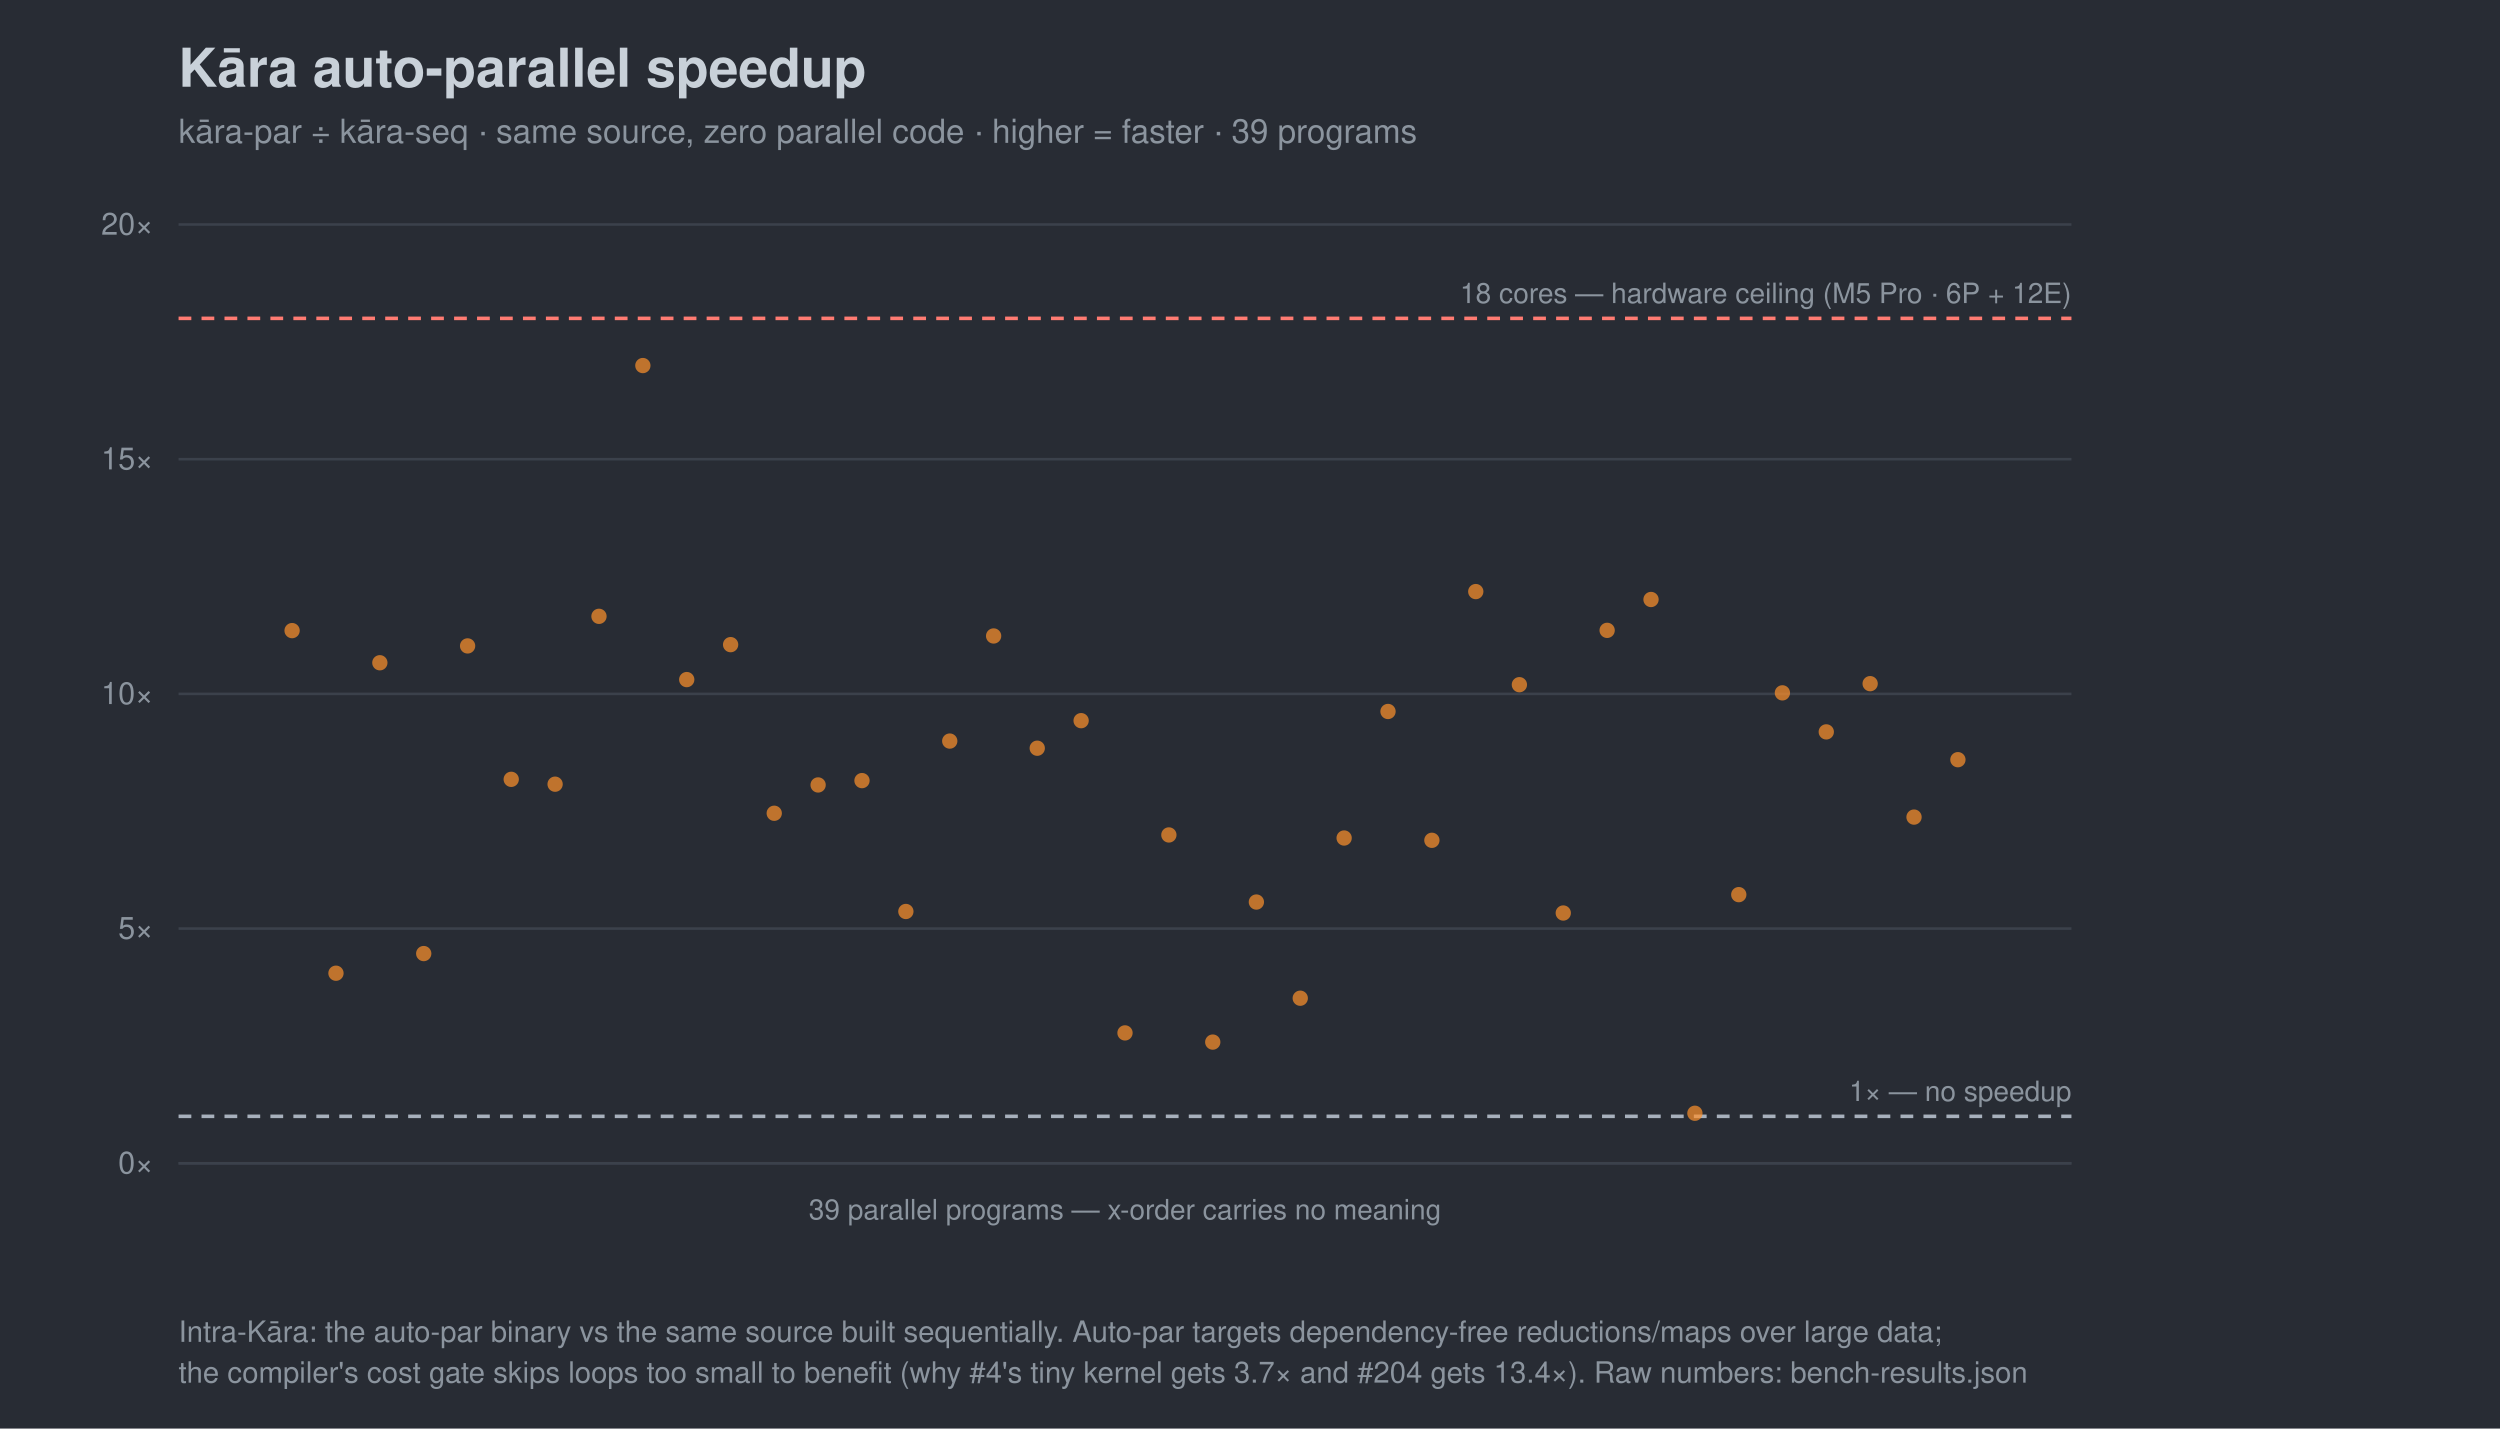
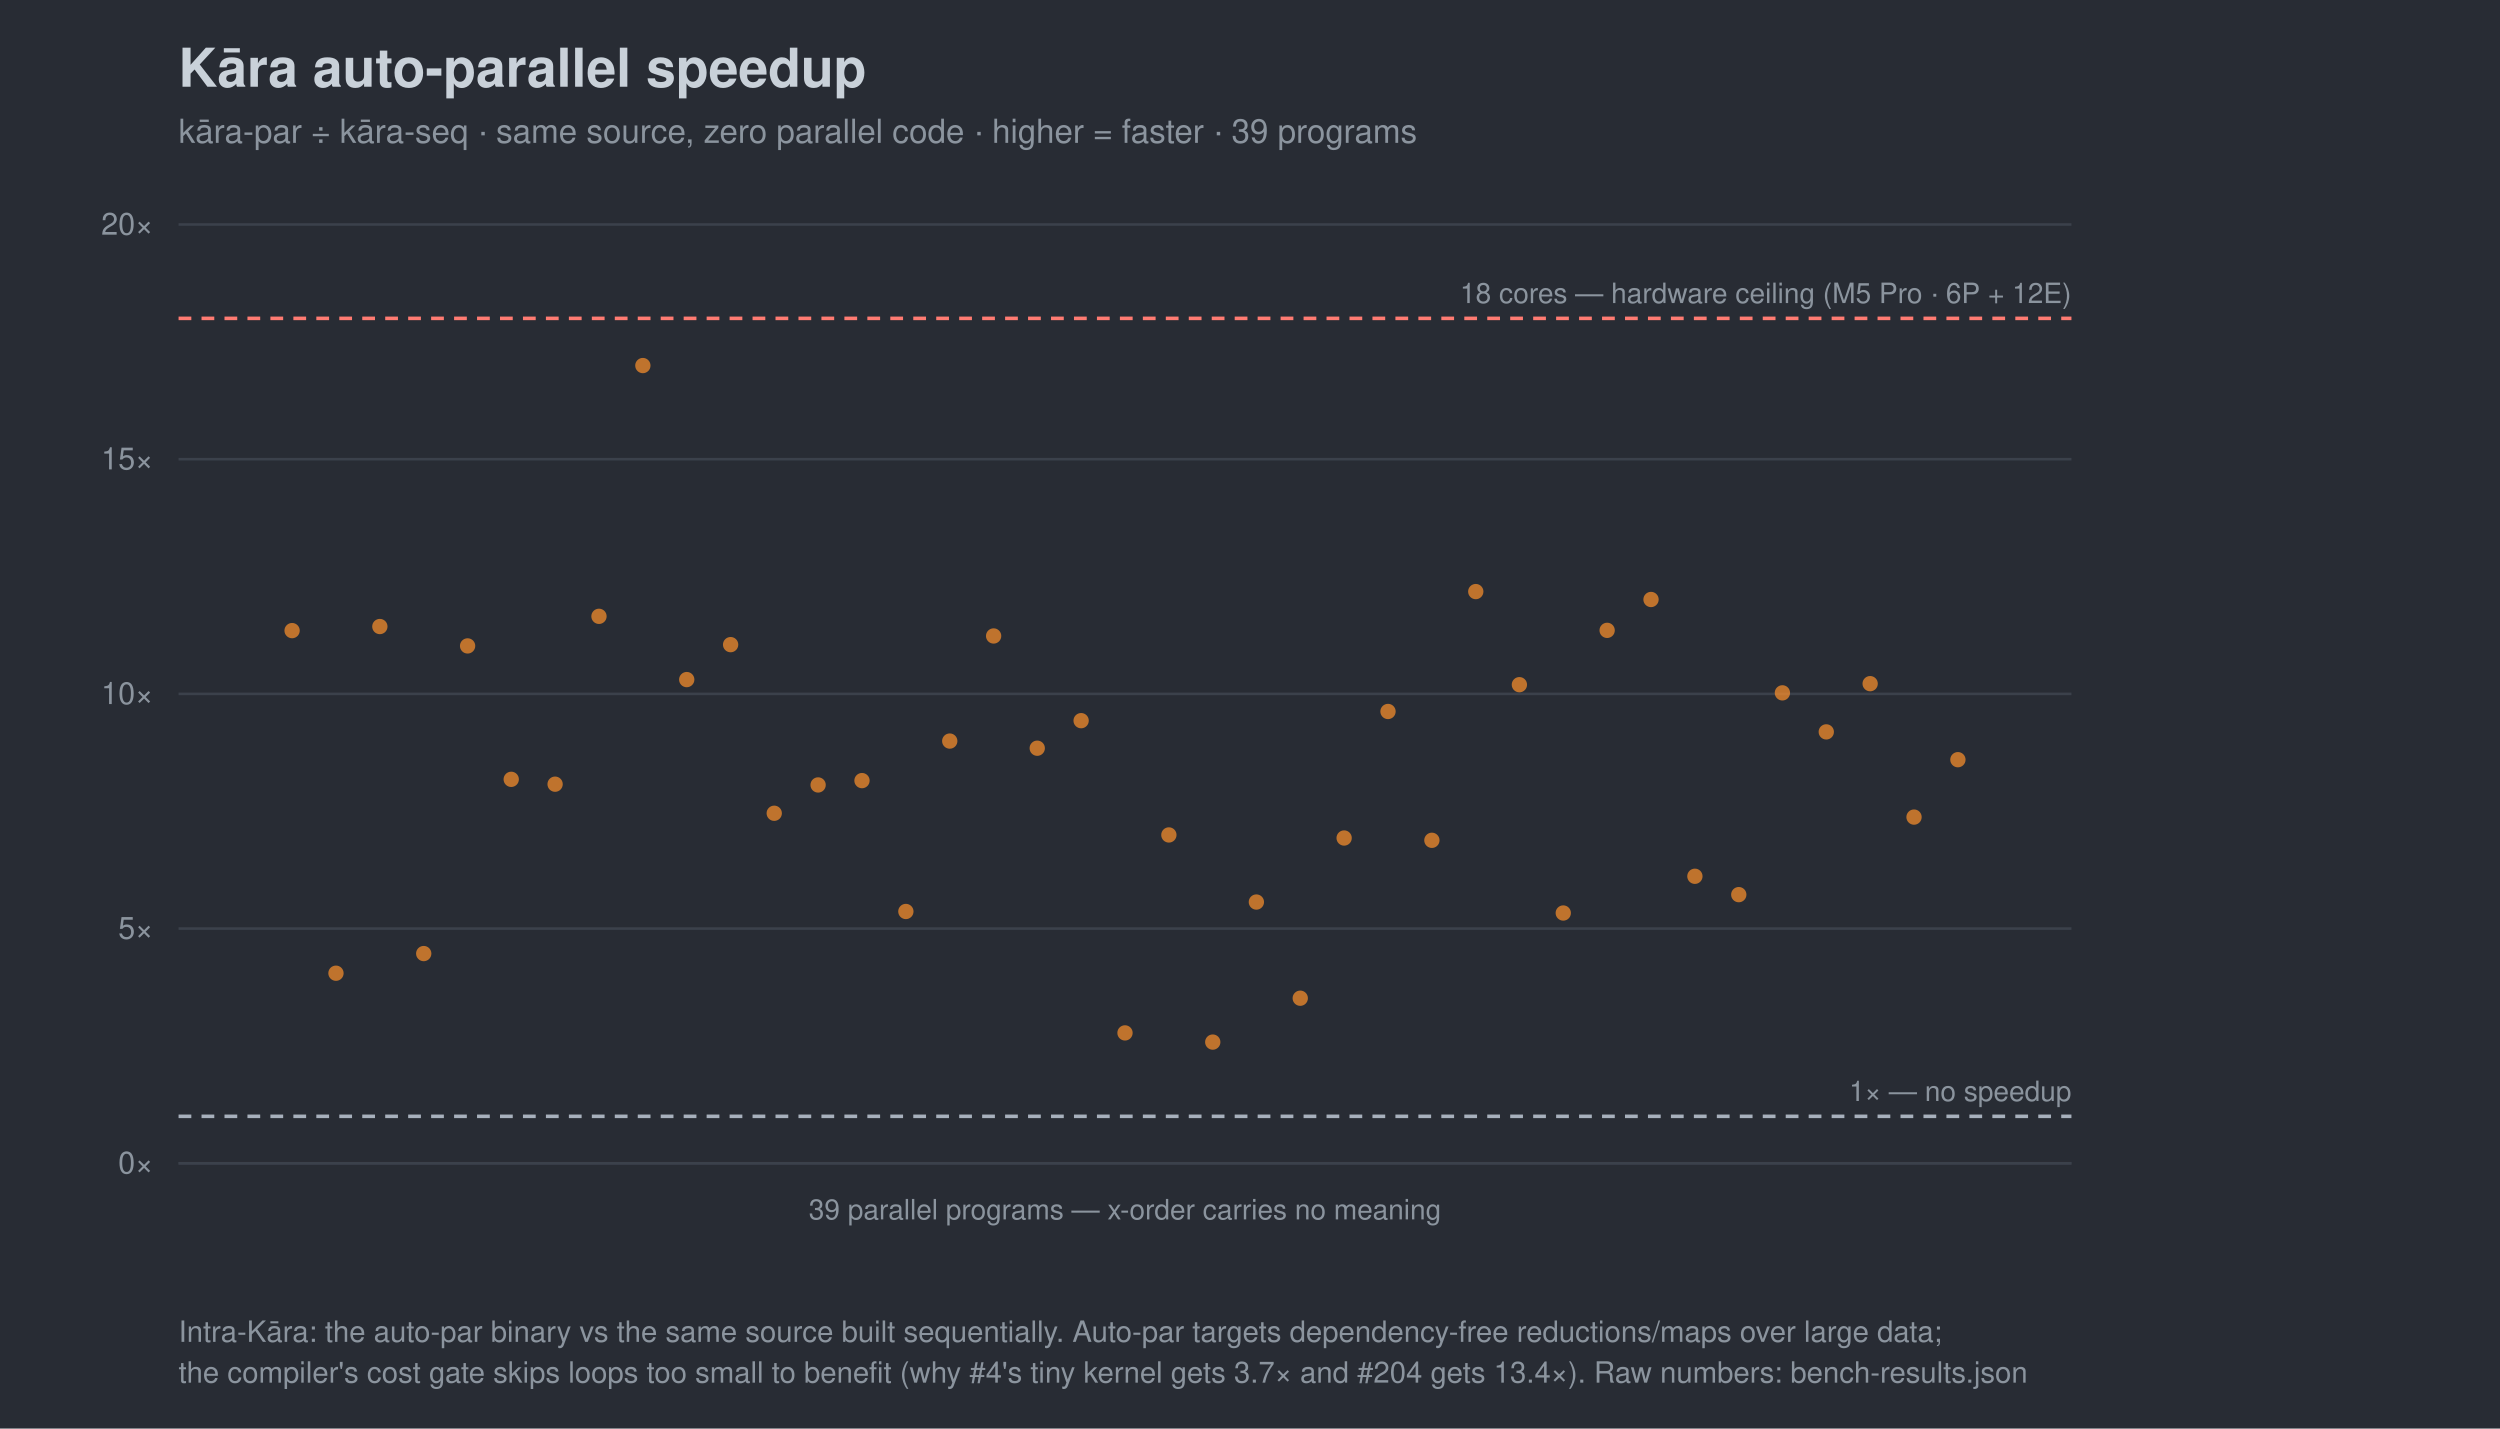
<svg xmlns="http://www.w3.org/2000/svg" width="980" height="560" viewBox="0 0 980 560" font-family="-apple-system,Segoe UI,Helvetica,Arial,sans-serif">
  <rect width="980" height="560" fill="#282c34" />
  <text x="70" y="34" font-size="21" font-weight="700" fill="#c9d1d9">Kāra auto-parallel speedup</text>
  <text x="70" y="56" font-size="13" fill="#8b949e">kāra-par ÷ kāra-seq · same source, zero parallel code · higher = faster · 39 programs</text>
  <line x1="70" y1="456.0" x2="812" y2="456.0" stroke="#3b414b" />
  <text x="60" y="460.0" font-size="12" text-anchor="end" fill="#8b949e">0×</text>
  <line x1="70" y1="364.0" x2="812" y2="364.0" stroke="#3b414b" />
  <text x="60" y="368.0" font-size="12" text-anchor="end" fill="#8b949e">5×</text>
  <line x1="70" y1="272.0" x2="812" y2="272.0" stroke="#3b414b" />
  <text x="60" y="276.0" font-size="12" text-anchor="end" fill="#8b949e">10×</text>
  <line x1="70" y1="180.0" x2="812" y2="180.0" stroke="#3b414b" />
  <text x="60" y="184.0" font-size="12" text-anchor="end" fill="#8b949e">15×</text>
  <line x1="70" y1="88.0" x2="812" y2="88.0" stroke="#3b414b" />
  <text x="60" y="92.0" font-size="12" text-anchor="end" fill="#8b949e">20×</text>
  <line x1="70" y1="437.6" x2="812" y2="437.6" stroke="#a7b0bc" stroke-width="1.4" stroke-dasharray="5 4" />
  <text x="812" y="431.6" font-size="11" text-anchor="end" fill="#8b949e">1× — no speedup</text>
  <line x1="70" y1="124.8" x2="812" y2="124.8" stroke="#ff7b72" stroke-width="1.4" stroke-dasharray="5 4" />
  <text x="812" y="118.8" font-size="11" text-anchor="end" fill="#8b949e">18 cores — hardware ceiling (M5 Pro · 6P + 12E)</text>
  <line x1="70" y1="456" x2="812" y2="456" stroke="#3b414b" />
  <text x="441.0" y="478" font-size="11" text-anchor="middle" fill="#8b949e">39 parallel programs — x-order carries no meaning</text>
  <circle cx="114.5" cy="247.2" r="3.0" fill="#ff922b" opacity="0.7" />
  <circle cx="131.7" cy="381.5" r="3.0" fill="#ff922b" opacity="0.7" />
-   <circle cx="148.9" cy="259.8" r="3.0" fill="#ff922b" opacity="0.7" />
+   <circle cx="148.9" cy="245.6" r="3.0" fill="#ff922b" opacity="0.7" />
  <circle cx="166.1" cy="373.8" r="3.0" fill="#ff922b" opacity="0.7" />
  <circle cx="183.3" cy="253.2" r="3.0" fill="#ff922b" opacity="0.7" />
  <circle cx="200.4" cy="305.5" r="3.0" fill="#ff922b" opacity="0.7" />
  <circle cx="217.6" cy="307.4" r="3.0" fill="#ff922b" opacity="0.7" />
  <circle cx="234.8" cy="241.6" r="3.0" fill="#ff922b" opacity="0.7" />
  <circle cx="252.0" cy="143.3" r="3.0" fill="#ff922b" opacity="0.7" />
  <circle cx="269.2" cy="266.4" r="3.0" fill="#ff922b" opacity="0.7" />
  <circle cx="286.4" cy="252.7" r="3.0" fill="#ff922b" opacity="0.7" />
  <circle cx="303.5" cy="318.8" r="3.0" fill="#ff922b" opacity="0.7" />
  <circle cx="320.7" cy="307.7" r="3.0" fill="#ff922b" opacity="0.7" />
  <circle cx="337.9" cy="306.0" r="3.0" fill="#ff922b" opacity="0.7" />
  <circle cx="355.1" cy="357.3" r="3.0" fill="#ff922b" opacity="0.7" />
  <circle cx="372.3" cy="290.5" r="3.0" fill="#ff922b" opacity="0.7" />
  <circle cx="389.5" cy="249.3" r="3.0" fill="#ff922b" opacity="0.7" />
  <circle cx="406.6" cy="293.3" r="3.0" fill="#ff922b" opacity="0.7" />
  <circle cx="423.8" cy="282.5" r="3.0" fill="#ff922b" opacity="0.7" />
  <circle cx="441.0" cy="404.9" r="3.0" fill="#ff922b" opacity="0.7" />
  <circle cx="458.2" cy="327.3" r="3.0" fill="#ff922b" opacity="0.7" />
  <circle cx="475.4" cy="408.5" r="3.0" fill="#ff922b" opacity="0.7" />
  <circle cx="492.5" cy="353.6" r="3.0" fill="#ff922b" opacity="0.7" />
  <circle cx="509.7" cy="391.3" r="3.0" fill="#ff922b" opacity="0.7" />
  <circle cx="526.9" cy="328.5" r="3.0" fill="#ff922b" opacity="0.7" />
  <circle cx="544.1" cy="278.9" r="3.0" fill="#ff922b" opacity="0.7" />
  <circle cx="561.3" cy="329.4" r="3.0" fill="#ff922b" opacity="0.7" />
  <circle cx="578.5" cy="231.9" r="3.0" fill="#ff922b" opacity="0.7" />
  <circle cx="595.6" cy="268.4" r="3.0" fill="#ff922b" opacity="0.7" />
  <circle cx="612.8" cy="357.9" r="3.0" fill="#ff922b" opacity="0.7" />
  <circle cx="630.0" cy="247.1" r="3.0" fill="#ff922b" opacity="0.7" />
  <circle cx="647.2" cy="235.0" r="3.0" fill="#ff922b" opacity="0.7" />
-   <circle cx="664.4" cy="436.4" r="3.0" fill="#ff922b" opacity="0.7" />
+   <circle cx="664.4" cy="343.5" r="3.0" fill="#ff922b" opacity="0.7" />
  <circle cx="681.6" cy="350.7" r="3.0" fill="#ff922b" opacity="0.7" />
  <circle cx="698.7" cy="271.6" r="3.0" fill="#ff922b" opacity="0.7" />
  <circle cx="715.9" cy="286.9" r="3.0" fill="#ff922b" opacity="0.7" />
  <circle cx="733.1" cy="268.0" r="3.0" fill="#ff922b" opacity="0.7" />
  <circle cx="750.3" cy="320.3" r="3.0" fill="#ff922b" opacity="0.7" />
  <circle cx="767.5" cy="297.8" r="3.0" fill="#ff922b" opacity="0.7" />
  <text x="70" y="526" font-size="11.5" fill="#8b949e">Intra-Kāra: the auto-par binary vs the same source built sequentially. Auto-par targets dependency-free reductions/maps over large data;</text>
  <text x="70" y="542" font-size="11.5" fill="#8b949e">the compiler's cost gate skips loops too small to benefit (why #4's tiny kernel gets 3.7× and #204 gets 13.4×). Raw numbers: bench-results.json</text>
</svg>
